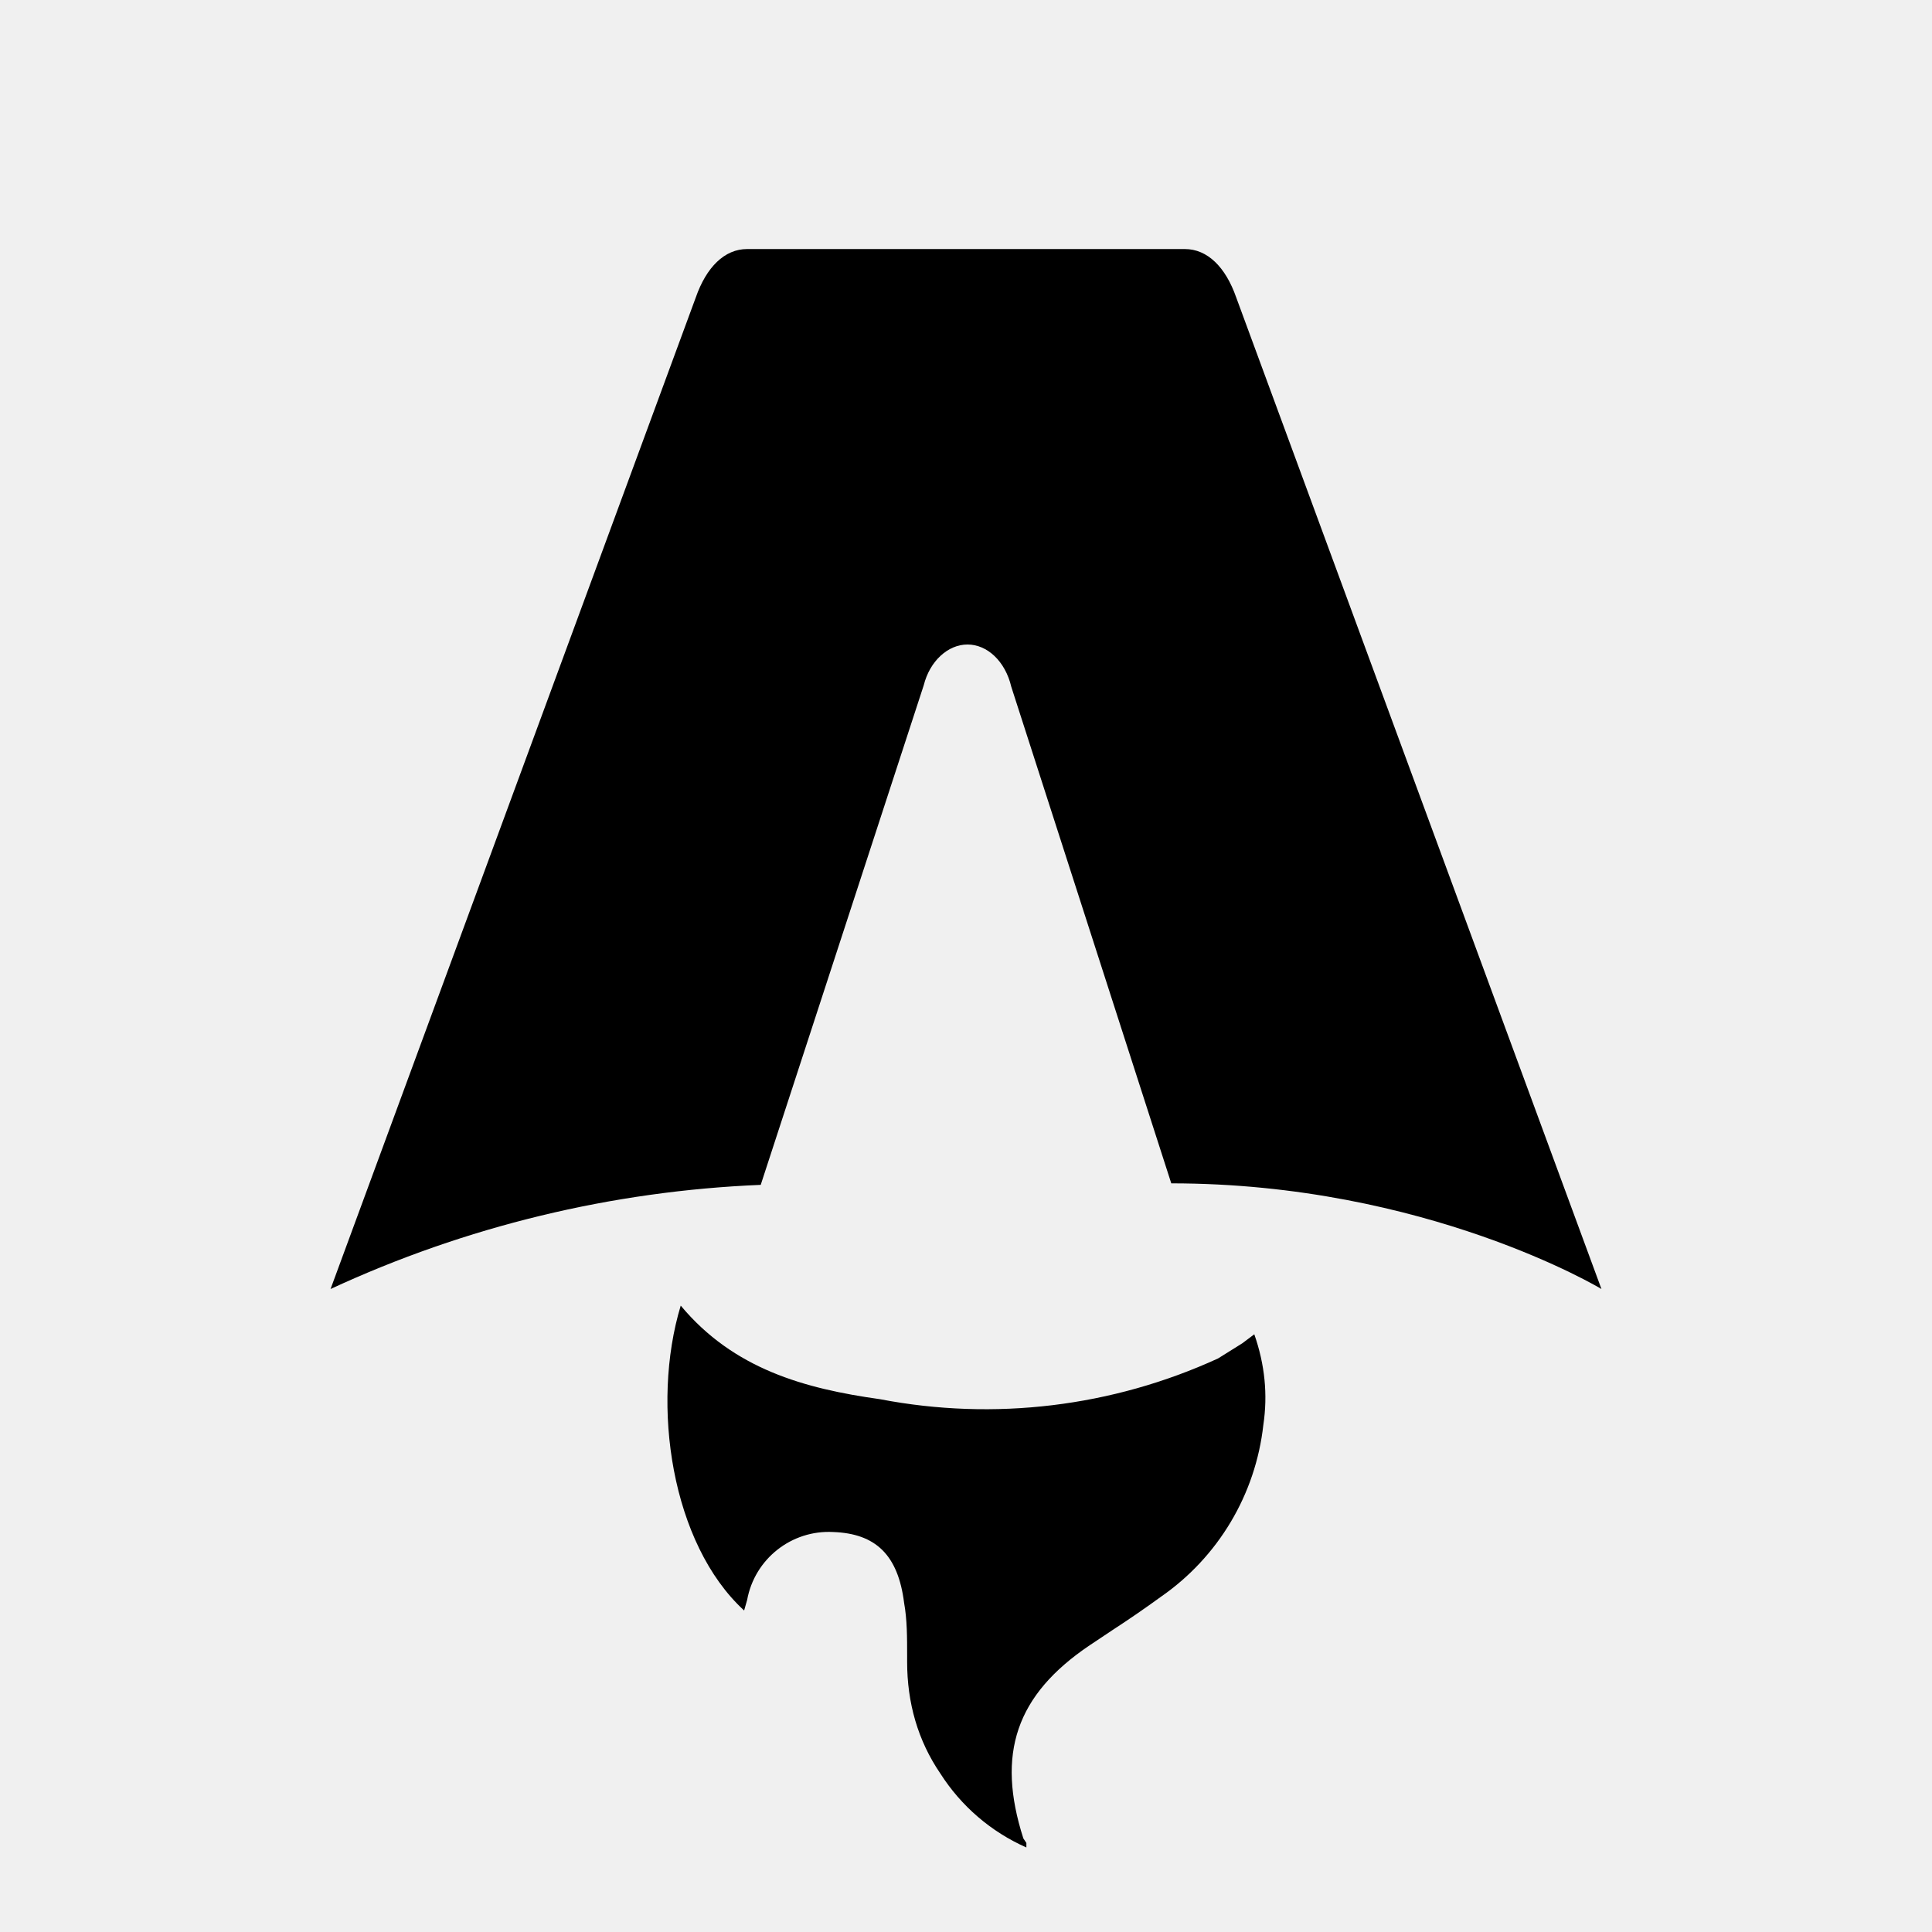
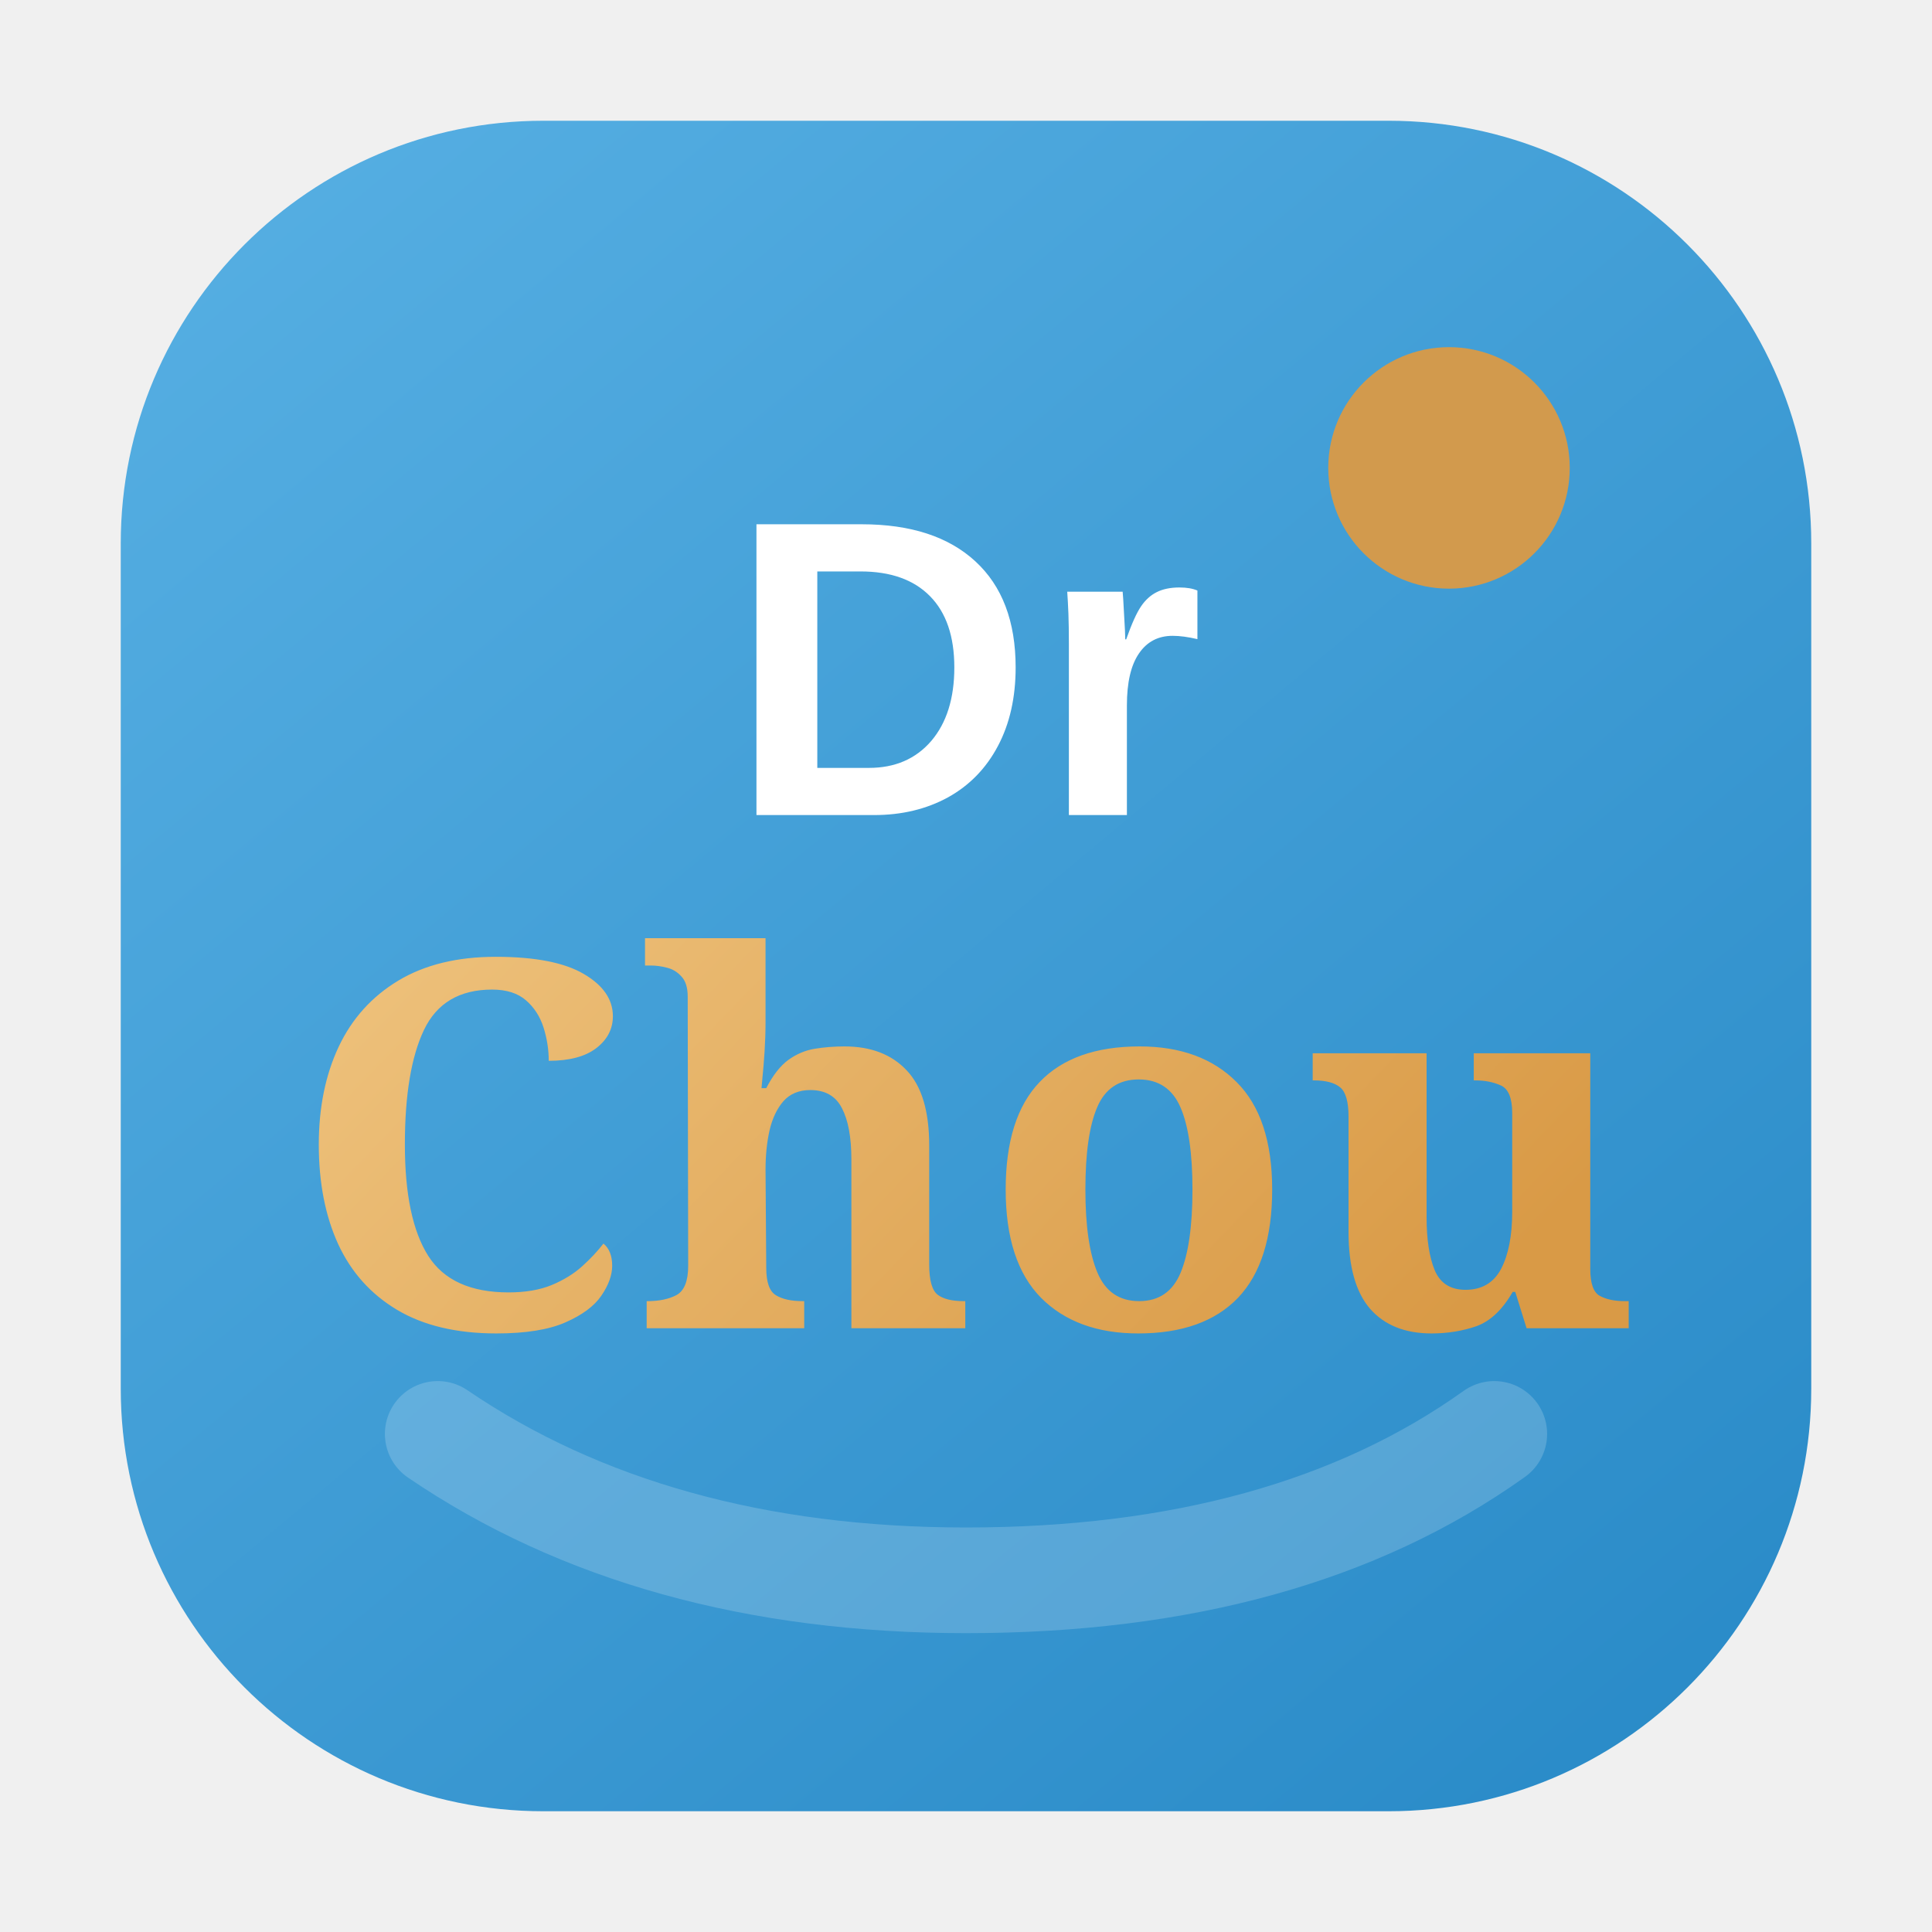
- <svg xmlns="http://www.w3.org/2000/svg" fill="none" viewBox="0 0 128 128">
-   <path d="M50.4 78.5a75.1 75.1 0 0 0-28.5 6.9l24.2-65.7c.7-2 1.9-3.2 3.4-3.2h29c1.5 0 2.7 1.2 3.4 3.2l24.2 65.7s-11.6-7-28.5-7L67 45.5c-.4-1.7-1.6-2.8-2.9-2.8-1.3 0-2.5 1.1-2.9 2.7L50.4 78.5Zm-1.1 28.2Zm-4.2-20.2c-2 6.6-.6 15.8 4.2 20.2a17.5 17.5 0 0 1 .2-.7 5.5 5.5 0 0 1 5.7-4.5c2.8.1 4.3 1.5 4.7 4.7.2 1.1.2 2.3.2 3.5v.4c0 2.7.7 5.2 2.2 7.4a13 13 0 0 0 5.7 4.9v-.3l-.2-.3c-1.8-5.6-.5-9.5 4.4-12.8l1.5-1a73 73 0 0 0 3.2-2.2 16 16 0 0 0 6.8-11.4c.3-2 .1-4-.6-6l-.8.6-1.6 1a37 37 0 0 1-22.4 2.7c-5-.7-9.7-2-13.2-6.2Z" />
-   <style>
-         path { fill: #000; }
-         @media (prefers-color-scheme: dark) {
-             path { fill: #FFF; }
-         }
-     </style>
+ <svg xmlns="http://www.w3.org/2000/svg" viewBox="0 0 128 128" fill="none" role="img" aria-label="DrChou favicon">
+   <defs>
+     <linearGradient id="bg" x1="18" y1="10" x2="108" y2="118" gradientUnits="userSpaceOnUse">
+       <stop offset="0" stop-color="#55AEE2" />
+       <stop offset="1" stop-color="#2A8BC8" />
+     </linearGradient>
+     <linearGradient id="gold" x1="34" y1="32" x2="94" y2="90" gradientUnits="userSpaceOnUse">
+       <stop offset="0" stop-color="#F2C986" />
+       <stop offset="1" stop-color="#D99A46" />
+     </linearGradient>
+   </defs>
+   <rect x="8" y="8" width="112" height="112" rx="28" fill="url(#bg)" />
+   <circle cx="96" cy="31" r="8" fill="#D99A46" opacity="0.95" />
+   <path d="M29 95c9.4 6.4 21.1 9.7 35 9.7 14.2 0 25.9-3.2 35-9.7" stroke="#FFFFFF" stroke-opacity="0.18" stroke-width="7" stroke-linecap="round" />
+   <text x="64" y="54" text-anchor="middle" font-size="28" font-weight="700" font-family="Noto Sans TC, Arial, sans-serif" letter-spacing="0.4" fill="#FFFFFF">Dr</text>
+   <text x="64" y="88" text-anchor="middle" font-size="34" font-weight="700" font-family="Noto Serif TC, Georgia, serif" letter-spacing="0.2" fill="url(#gold)">Chou</text>
</svg>
